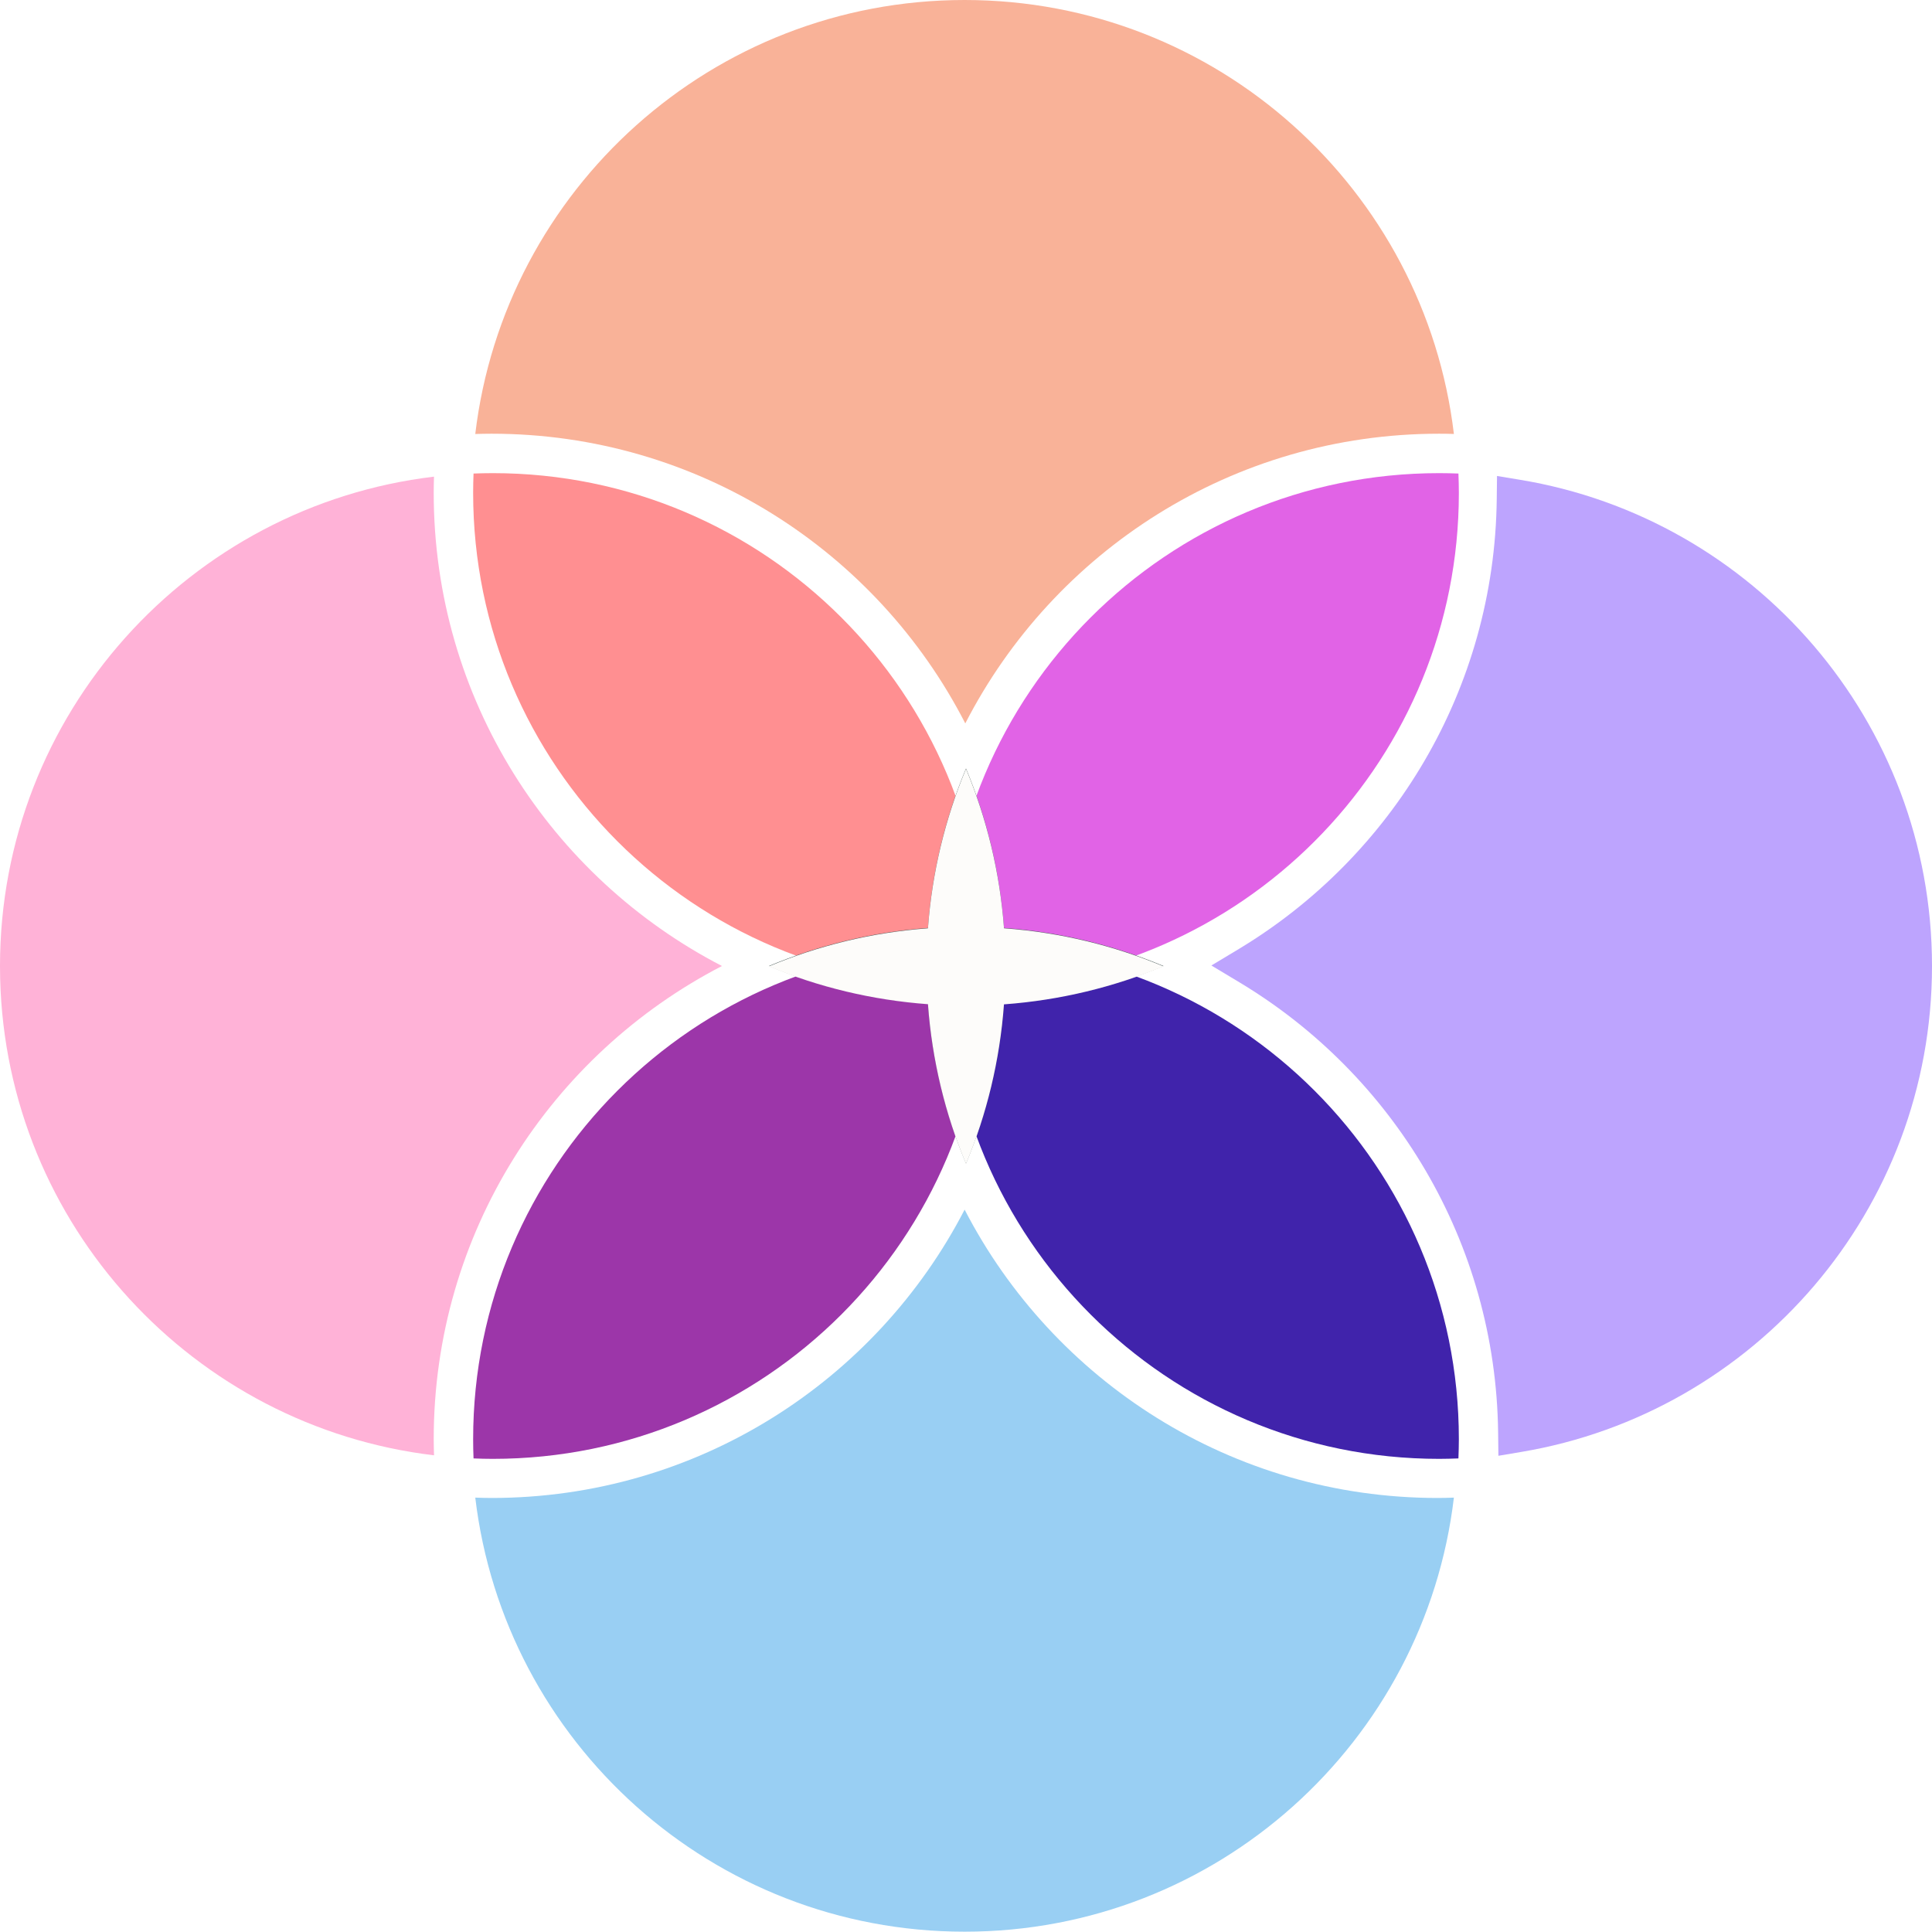
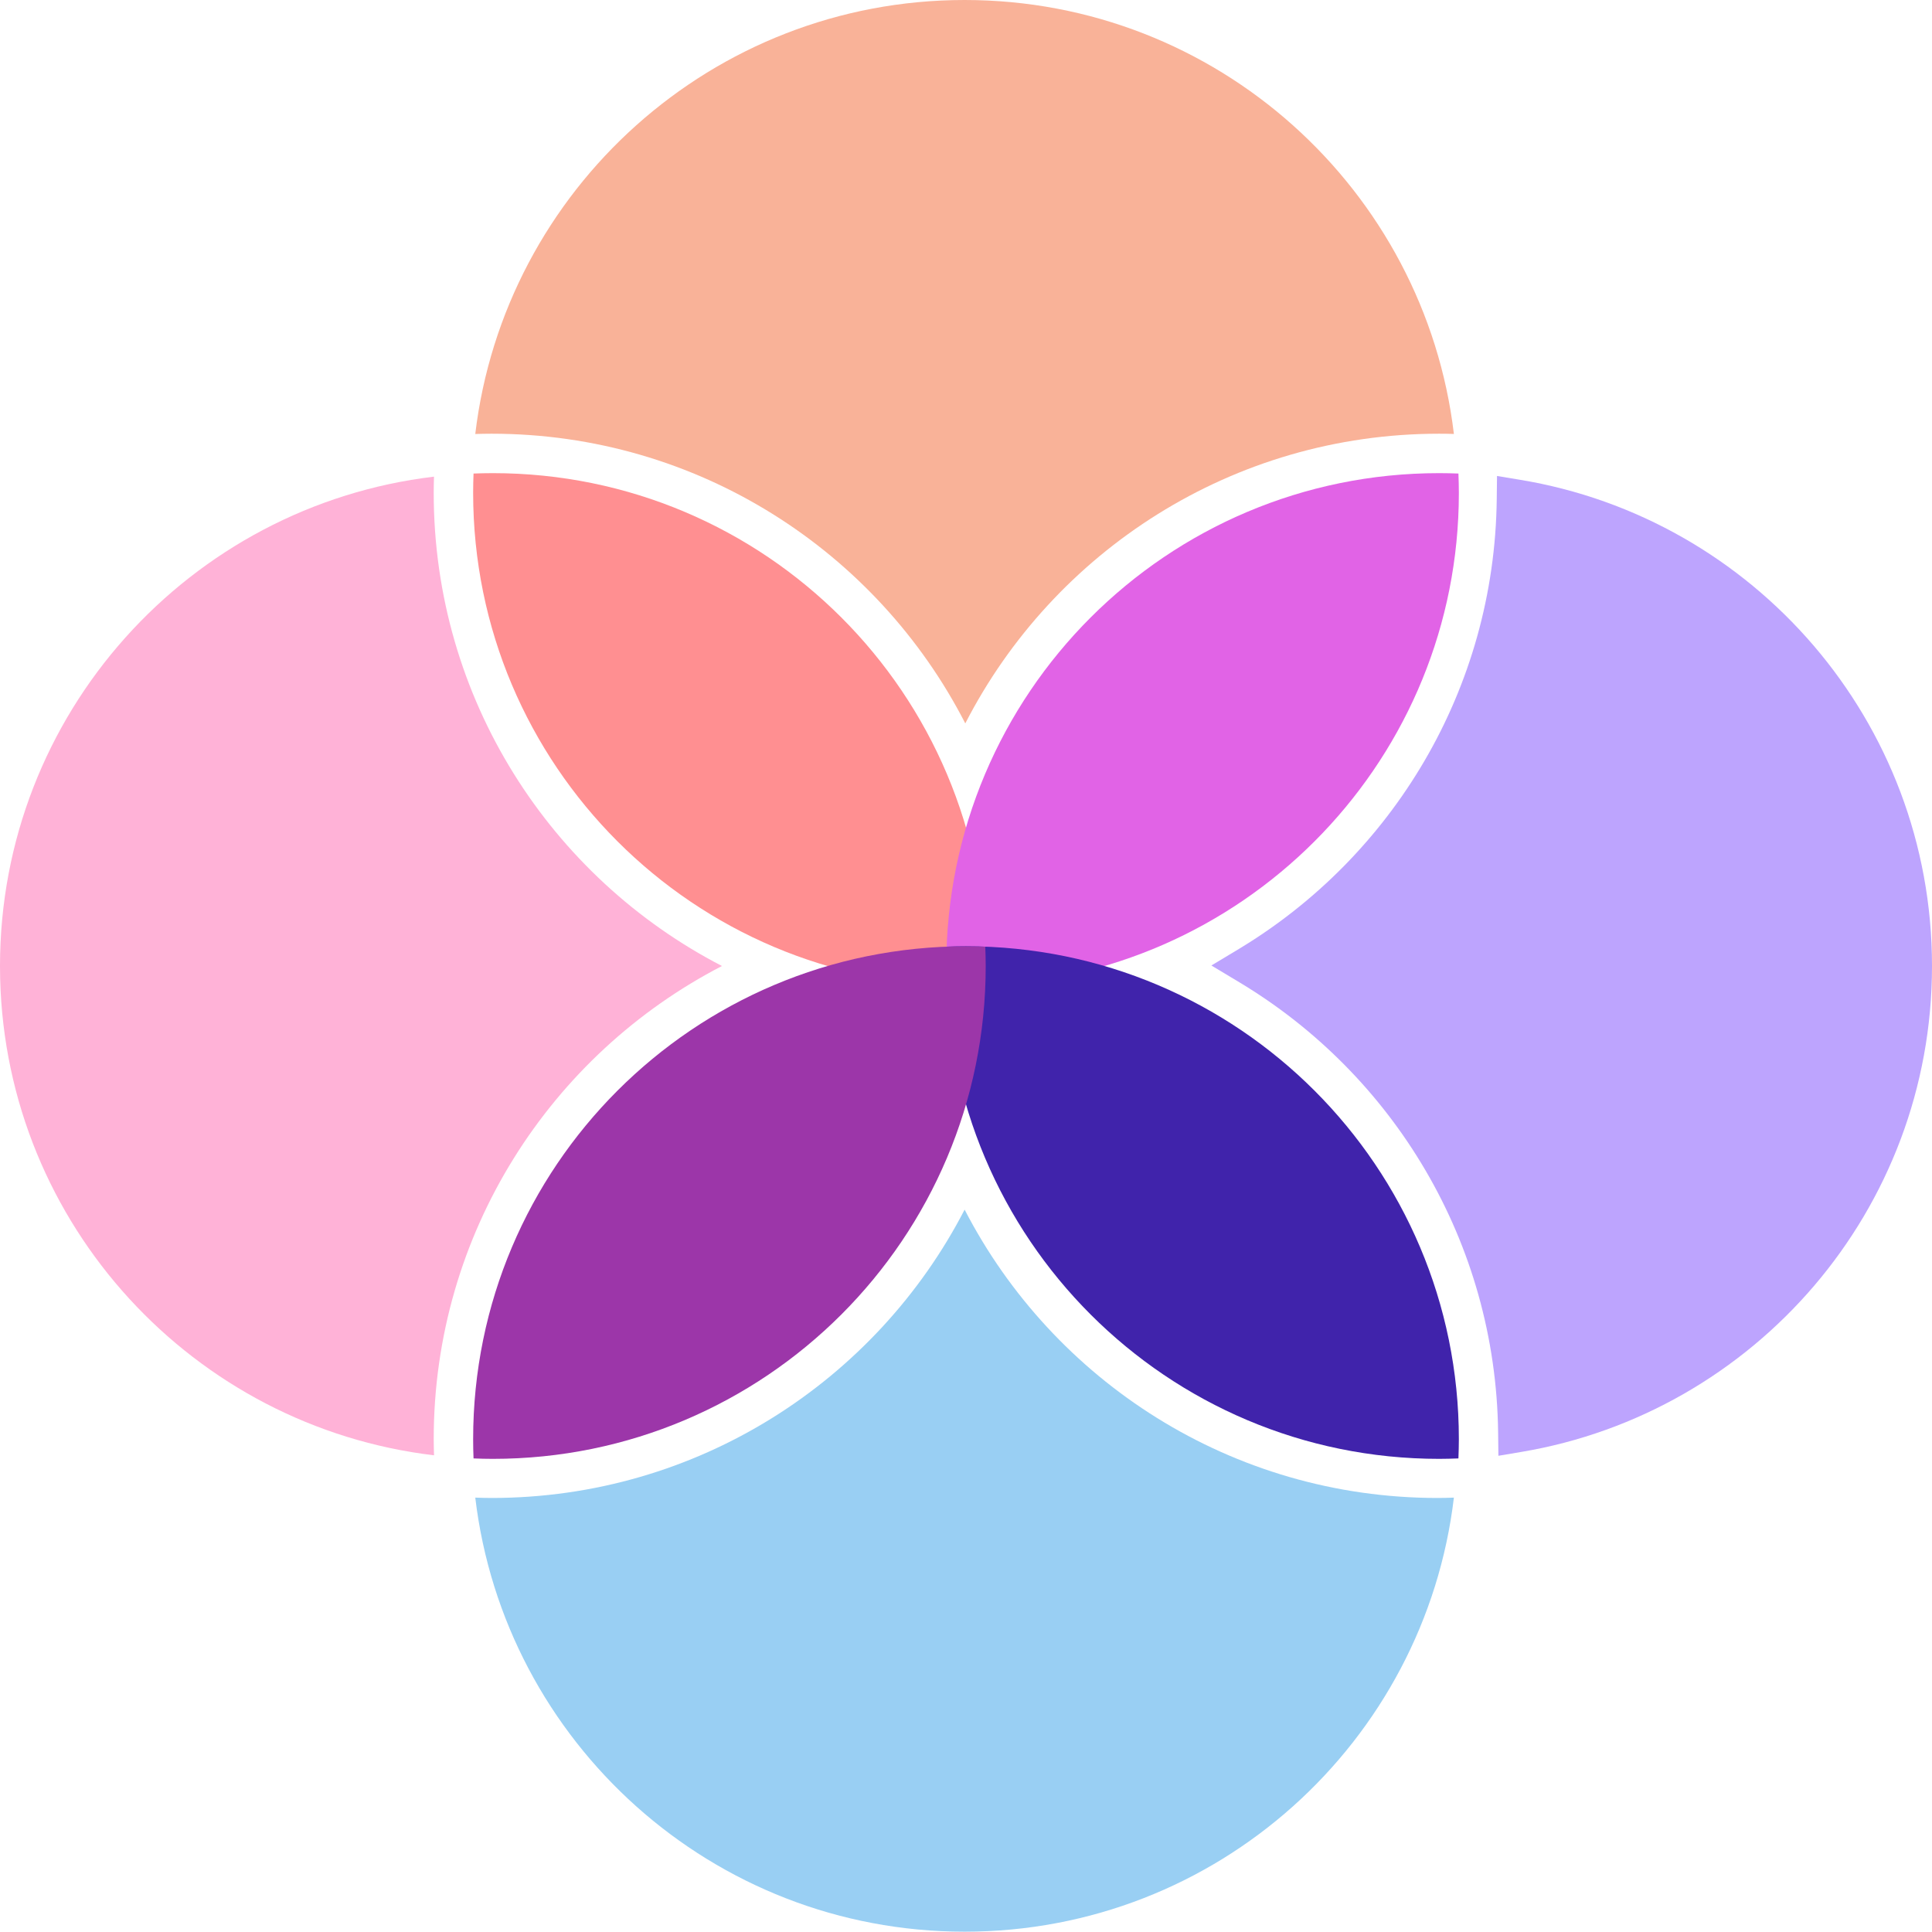
<svg xmlns="http://www.w3.org/2000/svg" preserveAspectRatio="none" overflow="visible" style="display: block;" width="49" height="48.992" viewBox="0 0 49 48.992" fill="none">
  <g id="Group 4">
    <path id="Subtract" d="M24.465 0C30.863 0 36.136 4.807 36.874 11.006C36.75 11.002 36.625 11 36.5 11C31.26 11 26.72 13.986 24.482 18.347C22.245 13.986 17.705 11 12.465 11C12.327 11 12.19 11.003 12.054 11.007C12.791 4.807 18.067 0 24.465 0Z" fill="#F9B298" />
    <path id="Subtract_2" d="M38.542 12.167C44.474 13.142 49 18.292 49 24.5C49 30.695 44.493 35.835 38.579 36.825L38.003 36.922L37.996 36.338C37.939 31.485 35.325 27.249 31.436 24.915L30.724 24.487L31.435 24.059C35.306 21.72 37.907 17.495 37.961 12.654L37.968 12.072L38.542 12.167Z" fill="#BDA4FE" />
    <path id="Subtract_3" d="M24.465 30.679C26.708 35.021 31.238 37.992 36.465 37.992C36.602 37.992 36.738 37.988 36.874 37.983C36.137 44.184 30.864 48.992 24.465 48.992C18.066 48.992 12.791 44.184 12.054 37.983C12.19 37.988 12.327 37.992 12.465 37.992C17.691 37.992 22.222 35.021 24.465 30.679Z" fill="#99CFF3" />
    <path id="Intersect" d="M12.5 12C19.404 12 25 17.596 25 24.5C25 24.664 24.996 24.827 24.989 24.989C24.827 24.996 24.664 25 24.5 25C17.596 25 12 19.404 12 12.5C12 12.336 12.004 12.172 12.01 12.01C12.172 12.004 12.336 12 12.5 12Z" fill="#FF8F91" />
    <path id="Intersect_2" d="M36.989 12.01C36.995 12.172 37 12.336 37 12.5L36.996 12.822C36.828 19.47 31.47 24.828 24.822 24.996L24.5 25C24.336 25 24.173 24.996 24.01 24.989C24.003 24.827 24 24.664 24 24.5C24 17.596 29.596 12 36.5 12C36.664 12 36.827 12.004 36.989 12.01Z" fill="#E163E6" />
    <path id="Intersect_3" d="M24.5 24C31.404 24 37 29.596 37 36.5C37 36.664 36.995 36.827 36.989 36.989C36.827 36.995 36.664 37 36.5 37C29.596 37 24 31.404 24 24.5C24 24.336 24.003 24.173 24.01 24.01C24.173 24.003 24.336 24 24.5 24Z" fill="#4023AB" />
    <path id="Intersect_4" d="M24.989 24.01C24.995 24.172 25 24.336 25 24.5C25 31.404 19.404 37 12.5 37C12.336 37 12.173 36.996 12.01 36.989C12.003 36.827 12 36.664 12 36.5C12 29.596 17.596 24 24.5 24C24.664 24 24.827 24.004 24.989 24.01Z" fill="#9C36A9" />
    <path id="Subtract_4" d="M11 12.5C11 17.726 13.97 22.256 18.311 24.5C13.97 26.744 11 31.274 11 36.5C11 36.637 11.004 36.774 11.008 36.91C4.912 36.185 0.162 31.075 0.004 24.822L0 24.5C2.90622e-07 18.102 4.807 12.827 11.007 12.089C11.003 12.226 11 12.363 11 12.5Z" fill="#FFB2D7" />
-     <path id="Union" d="M24.5 19.491C25.026 20.751 25.359 22.111 25.464 23.535C25.466 23.535 25.468 23.535 25.471 23.535C26.893 23.64 28.251 23.974 29.509 24.5C28.251 25.025 26.894 25.358 25.473 25.463C25.469 25.463 25.466 25.464 25.463 25.464C25.358 26.888 25.026 28.249 24.5 29.509C23.973 28.248 23.639 26.886 23.535 25.46C22.114 25.355 20.757 25.025 19.5 24.5C20.757 23.975 22.114 23.64 23.535 23.535C23.64 22.111 23.974 20.751 24.5 19.491Z" fill="#435452" />
-     <path id="Union_2" d="M24.5 19.5C25.026 20.76 25.359 22.12 25.464 23.544C25.466 23.544 25.468 23.544 25.471 23.544C26.893 23.649 28.251 23.983 29.509 24.509C28.251 25.034 26.894 25.367 25.473 25.472C25.469 25.472 25.466 25.472 25.463 25.473C25.358 26.897 25.026 28.258 24.5 29.518C23.973 28.256 23.639 26.895 23.535 25.469C22.114 25.364 20.757 25.034 19.5 24.509C20.757 23.983 22.114 23.649 23.535 23.544C23.64 22.12 23.974 20.76 24.5 19.5Z" fill="#FDFCFA" />
+     <path id="Union" d="M24.5 19.491C25.026 20.751 25.359 22.111 25.464 23.535C25.466 23.535 25.468 23.535 25.471 23.535C26.893 23.64 28.251 23.974 29.509 24.5C28.251 25.025 26.894 25.358 25.473 25.463C25.469 25.463 25.466 25.464 25.463 25.464C25.358 26.888 25.026 28.249 24.5 29.509C23.973 28.248 23.639 26.886 23.535 25.46C22.114 25.355 20.757 25.025 19.5 24.5C20.757 23.975 22.114 23.64 23.535 23.535C23.64 22.111 23.974 20.751 24.5 19.491Z" fill="none" />
  </g>
</svg>
